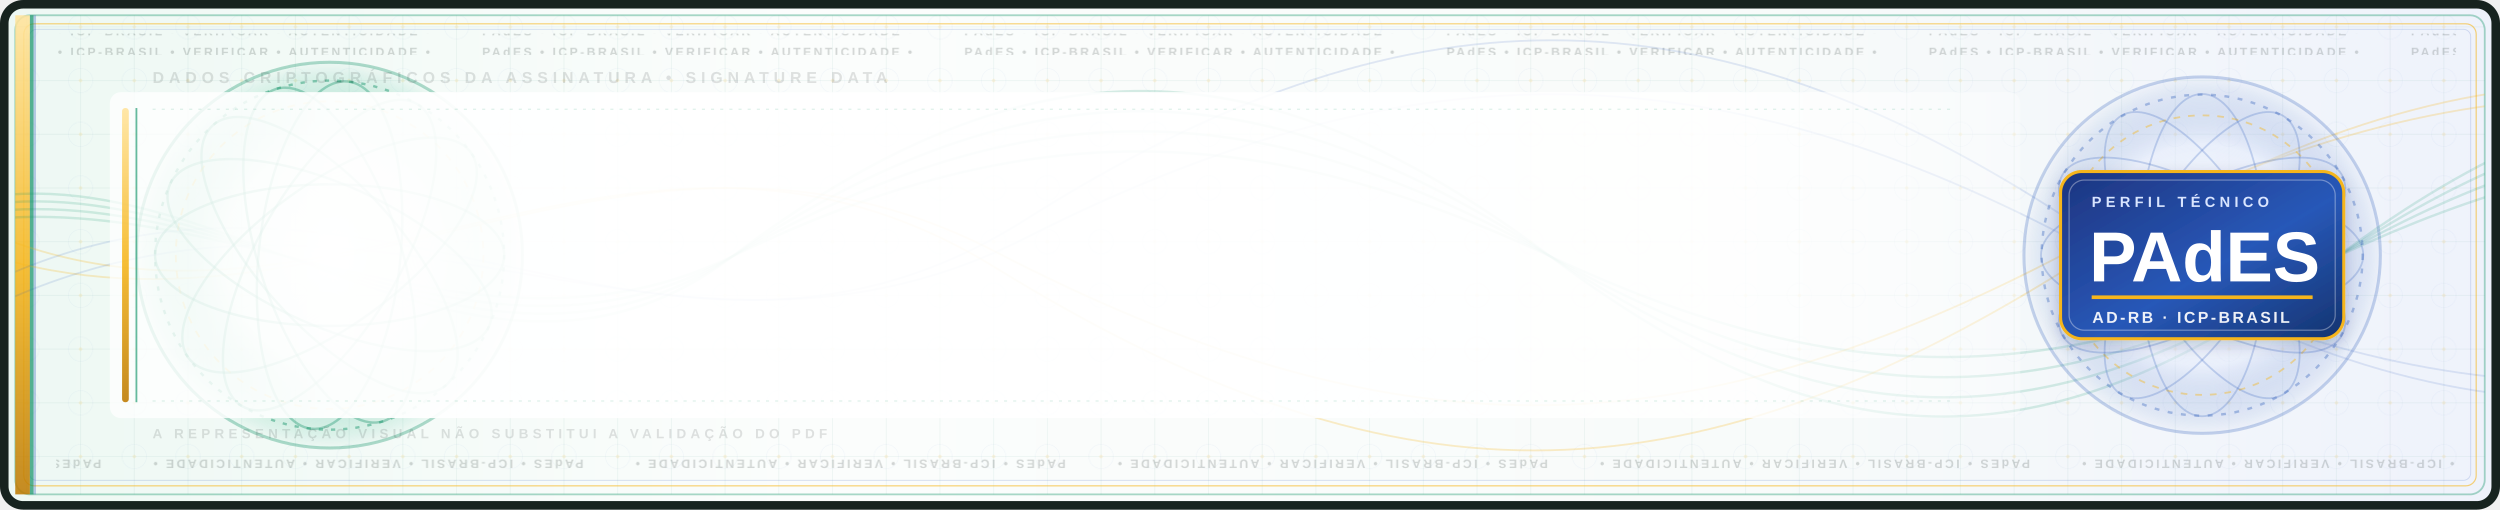
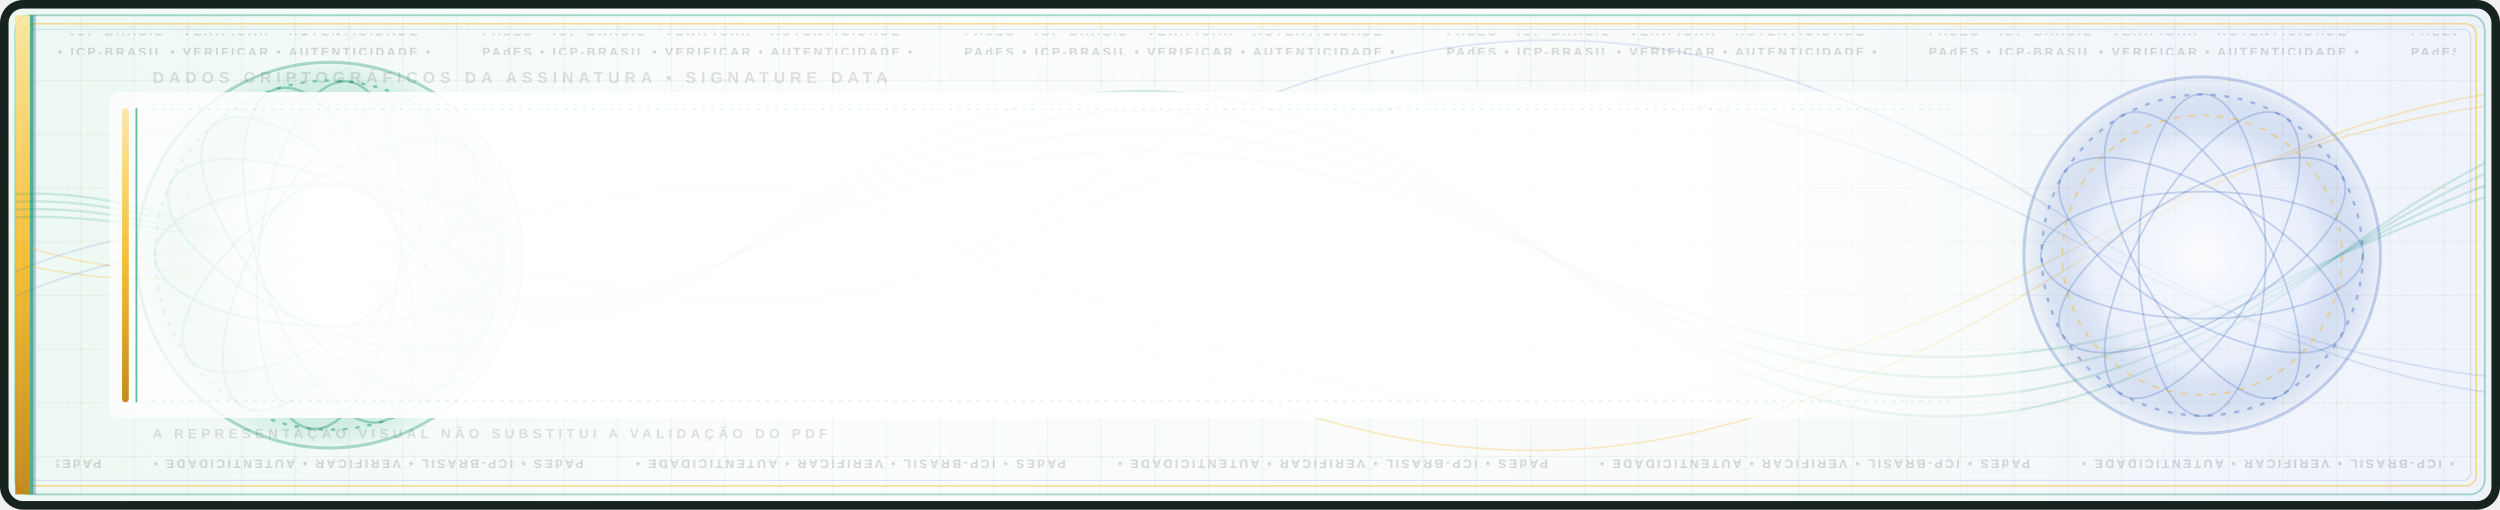
<svg xmlns="http://www.w3.org/2000/svg" viewBox="0 0 4096 835" role="img" aria-labelledby="title desc">
  <defs>
    <linearGradient id="paper" x1="0" y1="0" x2="1" y2="0">
      <stop offset="0" stop-color="#edf8f3" />
      <stop offset=".32" stop-color="#fbfdfc" />
      <stop offset=".7" stop-color="#f8fbfa" />
      <stop offset="1" stop-color="#eef2fb" />
    </linearGradient>
    <linearGradient id="dataZone" x1="0" y1="0" x2="1" y2="0">
      <stop offset="0" stop-color="#fff" stop-opacity=".72" />
      <stop offset=".12" stop-color="#fff" stop-opacity=".94" />
      <stop offset=".83" stop-color="#fff" stop-opacity=".89" />
      <stop offset="1" stop-color="#fff" stop-opacity=".28" />
    </linearGradient>
    <linearGradient id="gold" x1="0" y1="0" x2="0" y2="1">
      <stop offset="0" stop-color="#ffe39b" />
      <stop offset=".52" stop-color="#f5b51b" />
      <stop offset="1" stop-color="#bd7900" />
    </linearGradient>
-     <linearGradient id="padesBadge" x1="0" y1="0" x2="1" y2="1">
-       <stop offset="0" stop-color="#1d347f" />
-       <stop offset=".56" stop-color="#2858b8" />
-       <stop offset="1" stop-color="#14336f" />
-     </linearGradient>
    <radialGradient id="brandHalo" cx="50%" cy="50%" r="50%">
      <stop offset="0" stop-color="#fff" stop-opacity=".92" />
      <stop offset=".55" stop-color="#dff3e9" stop-opacity=".62" />
      <stop offset="1" stop-color="#00a16b" stop-opacity=".02" />
    </radialGradient>
    <radialGradient id="padesHalo" cx="50%" cy="50%" r="50%">
      <stop offset="0" stop-color="#fff" stop-opacity=".82" />
      <stop offset=".62" stop-color="#e1e9fb" stop-opacity=".48" />
      <stop offset="1" stop-color="#2858b8" stop-opacity=".02" />
    </radialGradient>
    <pattern id="microgrid" width="88" height="88" patternUnits="userSpaceOnUse">
      <path d="M0 44h88M44 0v88" fill="none" stroke="#14845f" stroke-width="1.1" stroke-opacity=".075" />
      <circle cx="44" cy="44" r="20" fill="none" stroke="#2858b8" stroke-width="1" stroke-opacity=".05" />
      <circle cx="44" cy="44" r="3" fill="#f5b51b" fill-opacity=".12" />
    </pattern>
    <pattern id="microtext" width="790" height="34" patternUnits="userSpaceOnUse">
      <text x="0" y="24" fill="#17231f" fill-opacity=".46" font-family="Arial,Helvetica,sans-serif" font-size="20" font-weight="700" letter-spacing="4">PAdES • ICP-BRASIL • VERIFICAR • AUTENTICIDADE • </text>
    </pattern>
-     <filter id="badgeShadow" x="-20%" y="-30%" width="140%" height="160%">
-       <feDropShadow dx="0" dy="8" stdDeviation="11" flood-color="#11214c" flood-opacity=".2" />
-     </filter>
    <clipPath id="bodyClip">
      <rect x="25" y="25" width="4046" height="785" rx="24" />
    </clipPath>
  </defs>
  <rect x="7" y="7" width="4082" height="821" rx="31" fill="url(#paper)" stroke="#17231f" stroke-width="14" />
  <rect x="25" y="25" width="4046" height="785" rx="24" fill="url(#microgrid)" stroke="#0a8f63" stroke-width="3" stroke-opacity=".35" />
  <rect x="39" y="39" width="4018" height="757" rx="17" fill="none" stroke="#f5b51b" stroke-width="2" stroke-opacity=".58" />
  <rect x="48" y="48" width="4000" height="739" rx="12" fill="none" stroke="#2858b8" stroke-width="1.5" stroke-opacity=".18" />
  <rect x="25" y="25" width="24" height="785" fill="url(#gold)" fill-opacity=".86" />
  <rect x="49" y="25" width="6" height="785" fill="#0a8f63" fill-opacity=".68" />
  <rect x="55" y="25" width="4" height="785" fill="#2858b8" fill-opacity=".3" />
  <rect x="92" y="55" width="3932" height="35" fill="url(#microtext)" opacity=".38" />
  <rect x="92" y="745" width="3932" height="35" fill="url(#microtext)" opacity=".38" transform="rotate(180 2058 762.5)" />
  <g clip-path="url(#bodyClip)" fill="none">
    <g stroke="#0b9468" stroke-width="4" stroke-opacity=".16">
      <path d="M-260 430C230 48 710 790 1200 420S2070 68 2540 420s820 348 1290 0 820-348 1290 0" />
      <path d="M-260 430C230 92 710 746 1200 420s870-308 1340 0 820 308 1290 0 820-308 1290 0" />
      <path d="M-260 430C230 136 710 702 1200 420s870-264 1340 0 820 264 1290 0 820-264 1290 0" />
      <path d="M-260 430C230 180 710 658 1200 420s870-220 1340 0 820 220 1290 0 820-220 1290 0" />
    </g>
    <g stroke="#f5b51b" stroke-width="3" stroke-opacity=".24">
      <path d="M-180 292C460 730 980 38 1630 438s1120 400 1760 0 1120-400 1760 0" />
      <path d="M-180 350C460 692 980 76 1630 412s1120 336 1760 0 1120-336 1760 0" />
    </g>
    <g stroke="#2858b8" stroke-width="3" stroke-opacity=".13">
      <path d="M-120 520C560 102 1060 752 1680 360s1110-392 1710 0 1090 392 1690 0" />
      <path d="M-120 560C560 150 1060 704 1680 390s1110-314 1710 0 1090 314 1690 0" />
    </g>
  </g>
  <g transform="translate(540 418)" fill="none">
    <circle r="316" fill="url(#brandHalo)" stroke="#0a8f63" stroke-width="5" stroke-opacity=".32" />
    <circle r="286" stroke="#0a8f63" stroke-width="4" stroke-dasharray="7 13" stroke-opacity=".43" />
    <circle r="252" stroke="#f5b51b" stroke-width="3" stroke-dasharray="12 14" stroke-opacity=".4" />
    <g stroke="#0a8f63" stroke-width="4" stroke-opacity=".34">
      <ellipse rx="286" ry="116" transform="rotate(0)" />
      <ellipse rx="286" ry="116" transform="rotate(24)" />
      <ellipse rx="286" ry="116" transform="rotate(48)" />
      <ellipse rx="286" ry="116" transform="rotate(72)" />
      <ellipse rx="286" ry="116" transform="rotate(96)" />
      <ellipse rx="286" ry="116" transform="rotate(120)" />
      <ellipse rx="286" ry="116" transform="rotate(144)" />
    </g>
  </g>
  <g transform="translate(3608 418)" fill="none">
    <circle r="292" fill="url(#padesHalo)" stroke="#2858b8" stroke-width="5" stroke-opacity=".25" />
    <circle r="263" stroke="#2858b8" stroke-width="4" stroke-dasharray="8 14" stroke-opacity=".34" />
    <circle r="229" stroke="#f5b51b" stroke-width="3" stroke-dasharray="11 13" stroke-opacity=".42" />
    <g stroke="#2858b8" stroke-width="3" stroke-opacity=".23">
      <ellipse rx="264" ry="104" transform="rotate(0)" />
      <ellipse rx="264" ry="104" transform="rotate(30)" />
      <ellipse rx="264" ry="104" transform="rotate(60)" />
      <ellipse rx="264" ry="104" transform="rotate(90)" />
      <ellipse rx="264" ry="104" transform="rotate(120)" />
      <ellipse rx="264" ry="104" transform="rotate(150)" />
    </g>
  </g>
  <rect x="180" y="151" width="3130" height="534" rx="18" fill="url(#dataZone)" />
  <rect x="200" y="177" width="11" height="482" rx="5" fill="url(#gold)" fill-opacity=".88" />
  <rect x="222" y="177" width="3" height="482" fill="#0a8f63" fill-opacity=".62" />
  <path d="M250 179h2950M250 657h2950" stroke="#0a8f63" stroke-width="2" stroke-opacity=".14" stroke-dasharray="5 10" />
-   <g transform="translate(3608 418)">
-     <g filter="url(#badgeShadow)">
-       <rect x="-232" y="-137" width="464" height="274" rx="35" fill="url(#padesBadge)" stroke="#f5b51b" stroke-width="5" />
-       <rect x="-218" y="-123" width="436" height="246" rx="25" fill="none" stroke="#fff" stroke-width="2" stroke-opacity=".35" />
-       <text x="-181" y="-79" fill="#d9e5ff" font-family="Arial,Helvetica,sans-serif" font-size="24" font-weight="800" letter-spacing="7">PERFIL TÉCNICO</text>
-       <text x="-185" y="43" fill="#fff" font-family="Arial,Helvetica,sans-serif" font-size="116" font-weight="900" letter-spacing="0">PAdES</text>
-       <path d="M-181 69h362" stroke="#f5b51b" stroke-width="6" />
-       <text x="-180" y="111" fill="#fff" fill-opacity=".92" font-family="Arial,Helvetica,sans-serif" font-size="26" font-weight="800" letter-spacing="4">AD-RB · ICP-BRASIL</text>
-     </g>
-   </g>
  <g font-family="Arial,Helvetica,sans-serif" font-weight="700" fill="#17231f" fill-opacity=".13">
    <text x="250" y="136" font-size="26" letter-spacing="8">DADOS CRIPTOGRÁFICOS DA ASSINATURA • SIGNATURE DATA</text>
    <text x="250" y="718" font-size="22" letter-spacing="7">A REPRESENTAÇÃO VISUAL NÃO SUBSTITUI A VALIDAÇÃO DO PDF</text>
  </g>
</svg>
